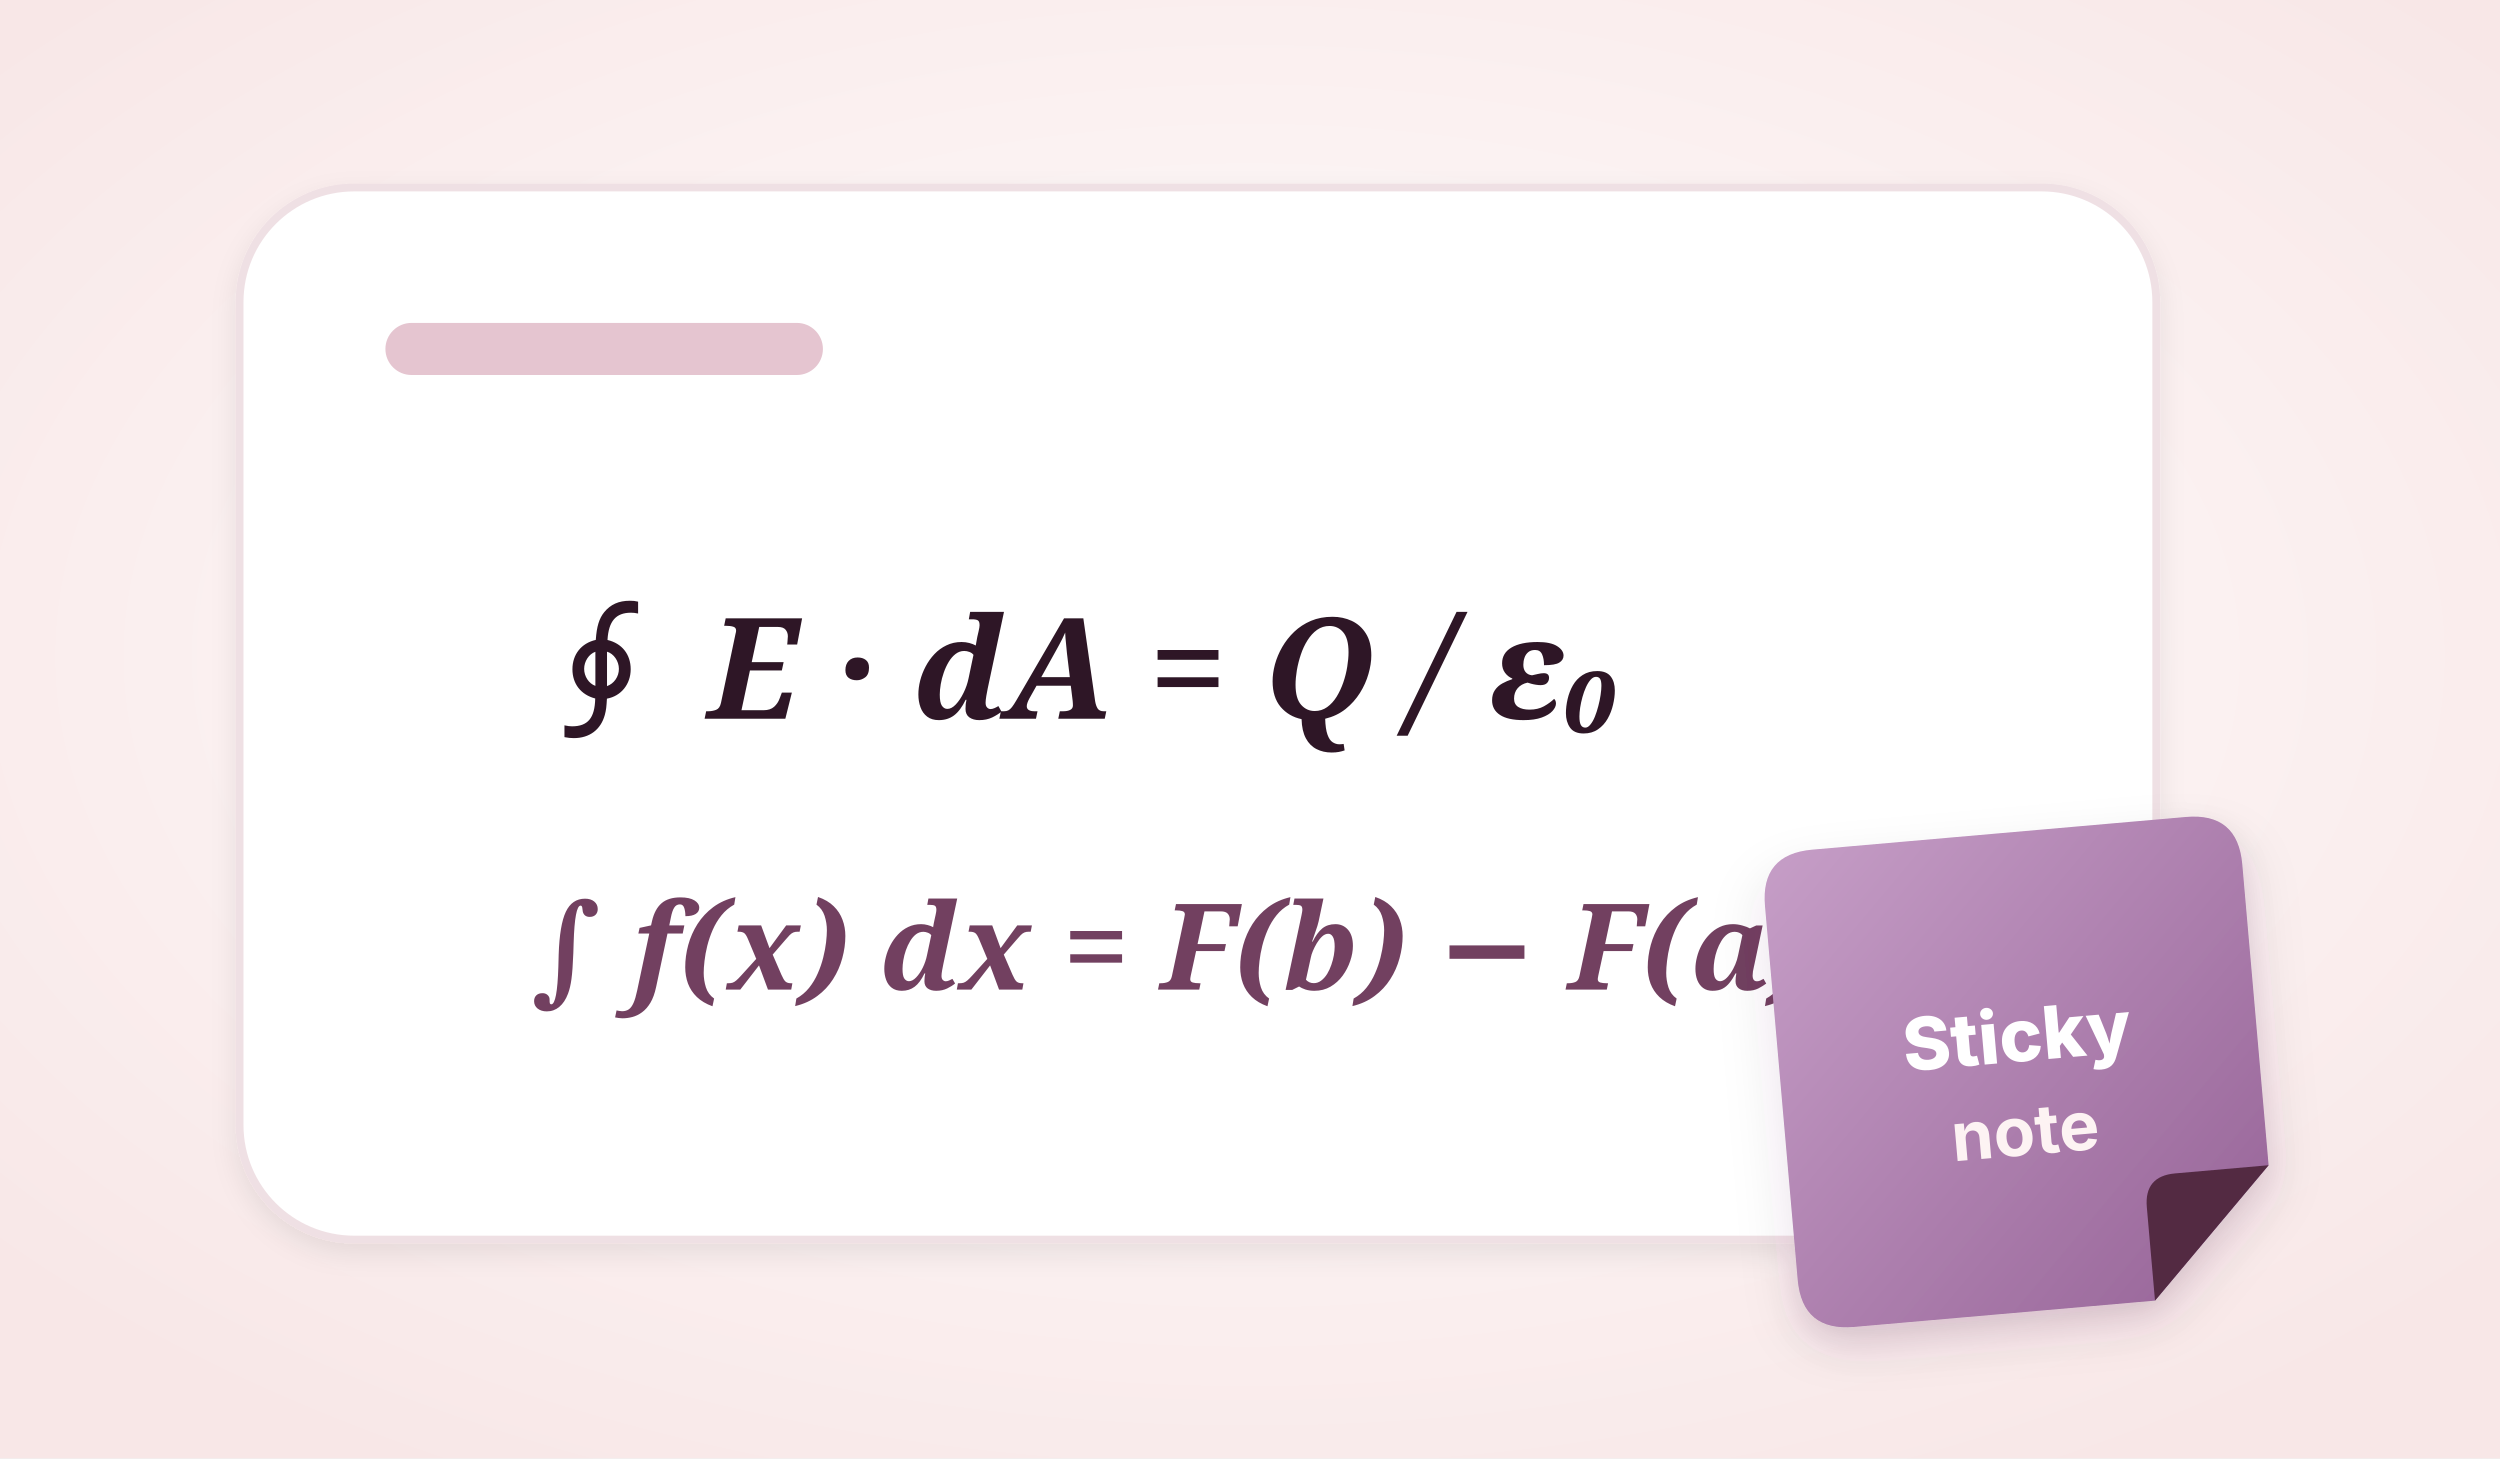
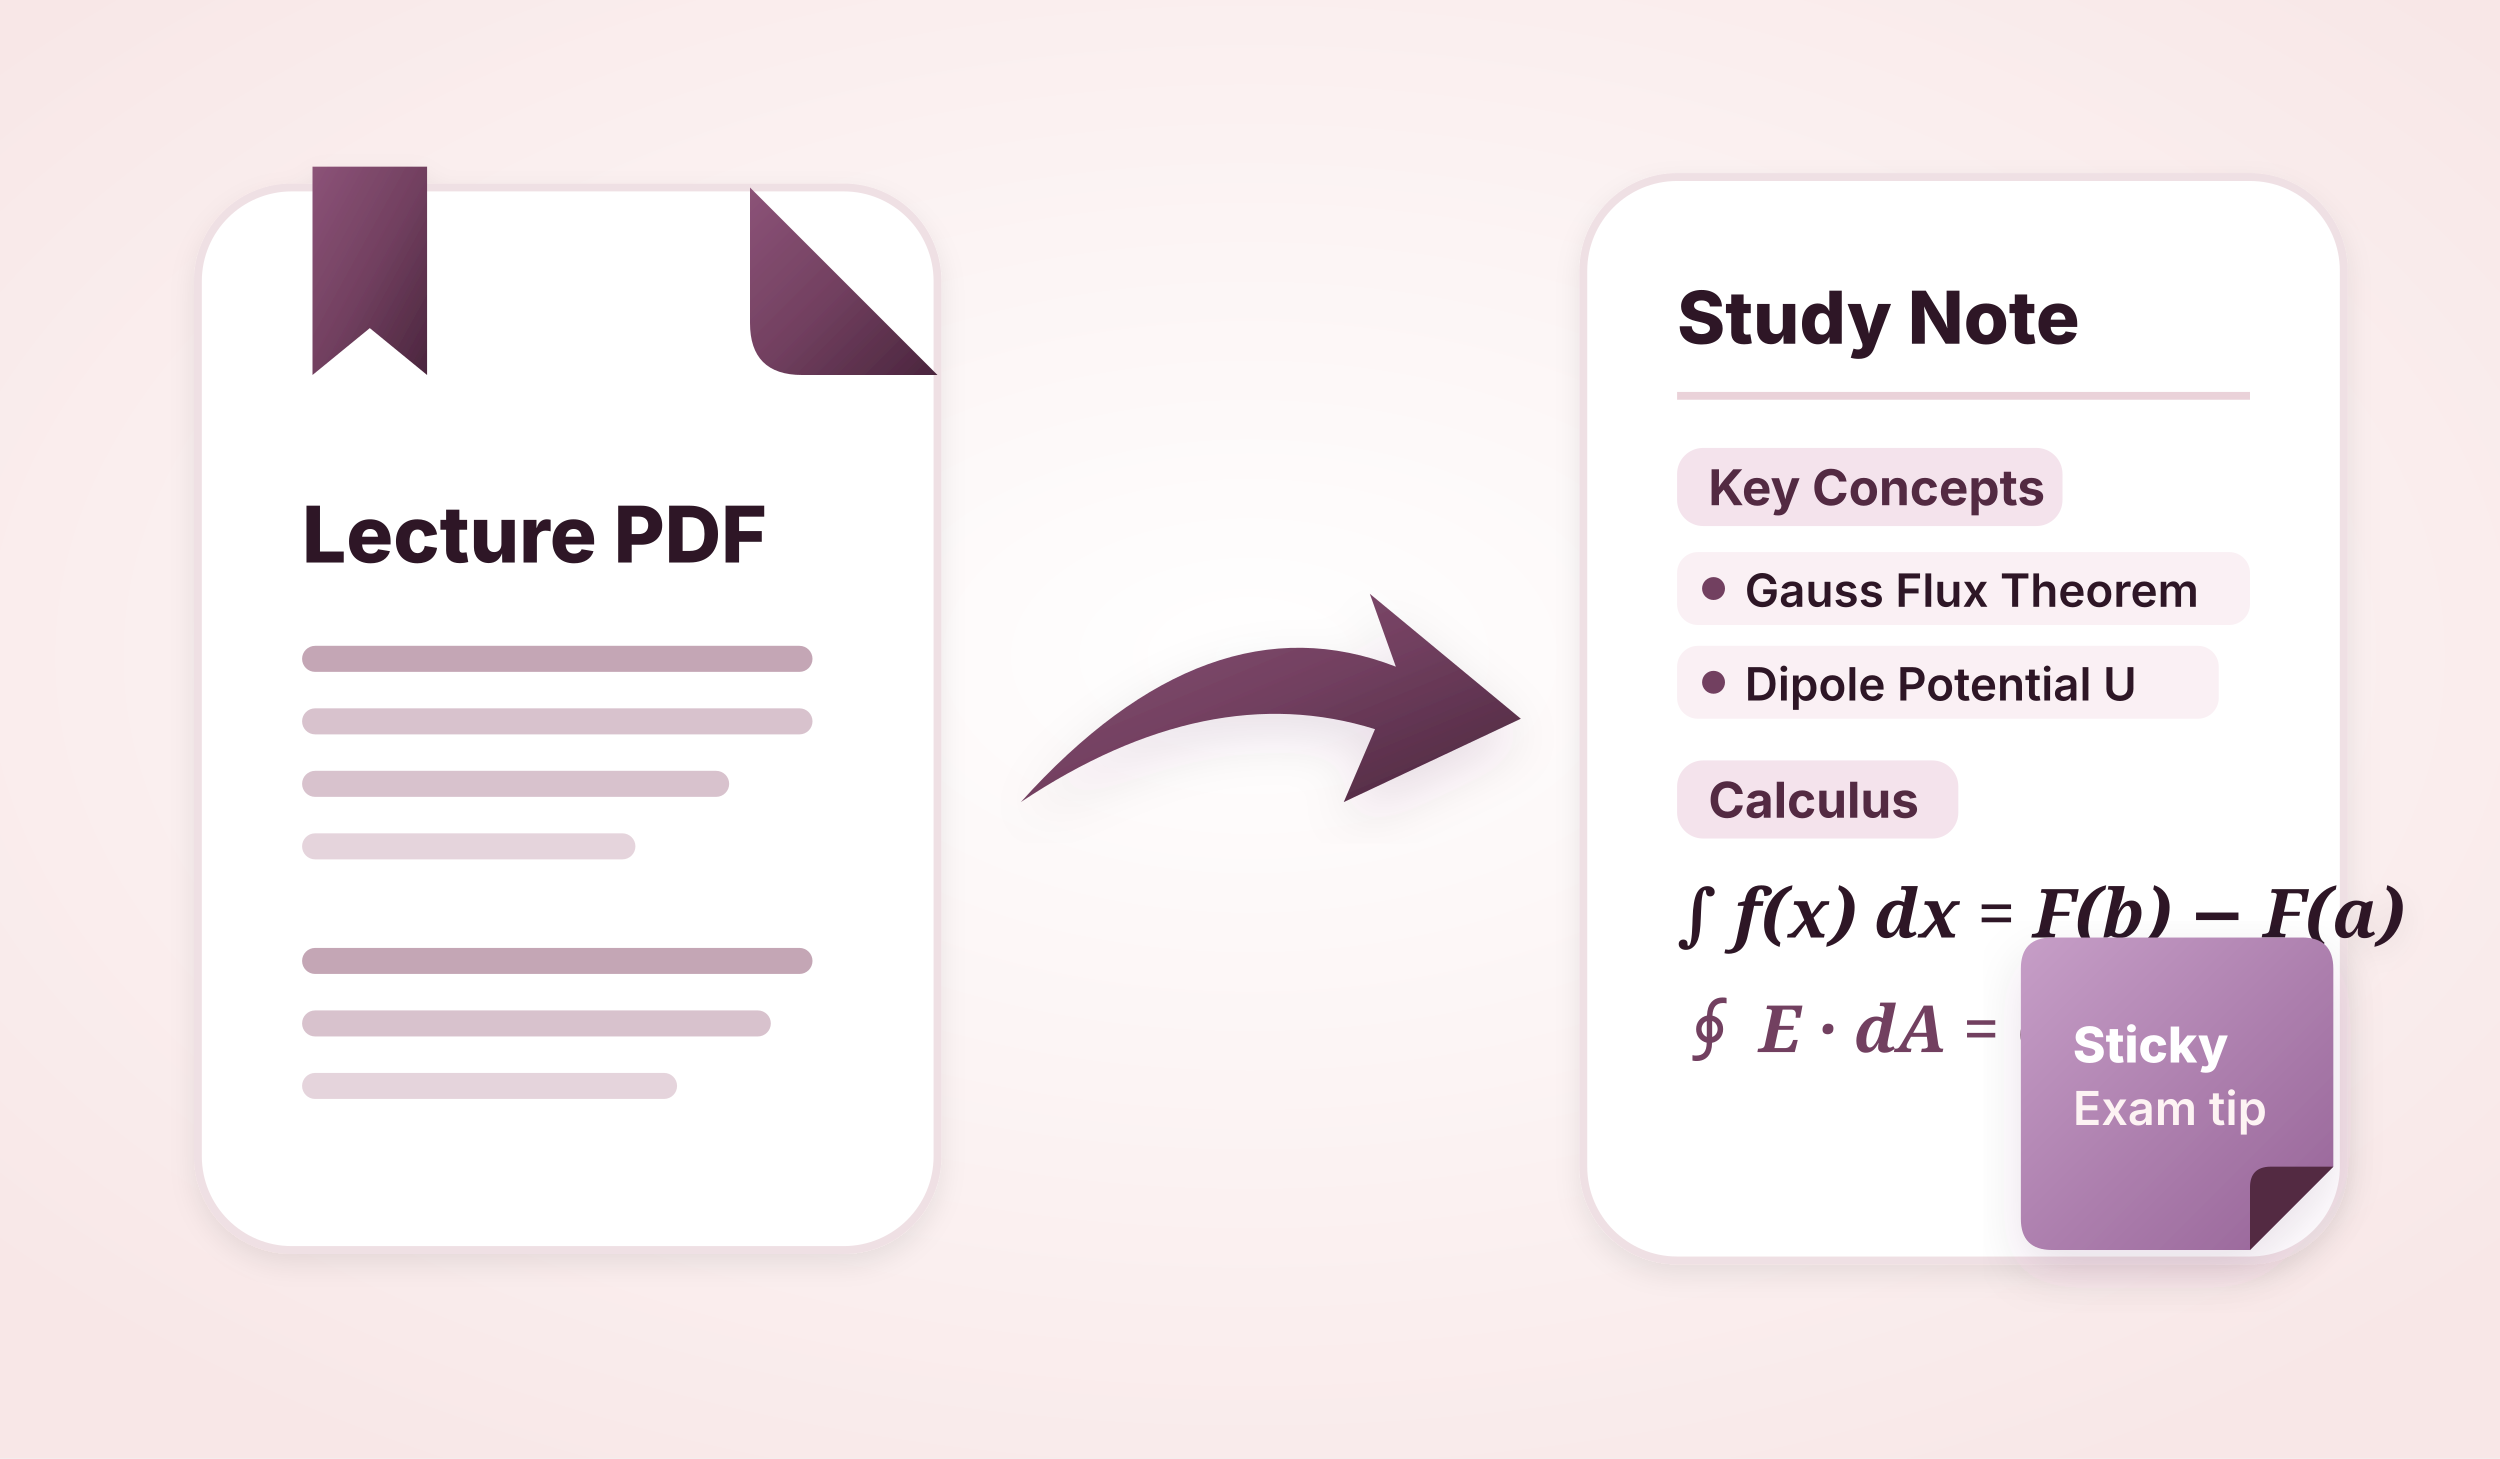
<svg xmlns="http://www.w3.org/2000/svg" viewBox="0 0 480 280" shape-rendering="geometricPrecision" text-rendering="geometricPrecision">
  <defs>
    <radialGradient id="bgGlow" cx="50%" cy="45%" r="65%">
      <stop offset="0%" stop-color="#FFFFFF" />
      <stop offset="100%" stop-color="#F8E7E7" />
    </radialGradient>
    <linearGradient id="plumGrad" x1="0%" y1="0%" x2="100%" y2="100%">
      <stop offset="0%" stop-color="#8C5378" />
      <stop offset="50%" stop-color="#724060" />
      <stop offset="100%" stop-color="#4A253D" />
    </linearGradient>
    <linearGradient id="darkPlumGrad" x1="0%" y1="0%" x2="100%" y2="100%">
      <stop offset="0%" stop-color="#4A253D" />
      <stop offset="100%" stop-color="#2D1826" />
    </linearGradient>
    <linearGradient id="berryGrad" x1="0%" y1="0%" x2="100%" y2="100%">
      <stop offset="0%" stop-color="#C69EC7" />
      <stop offset="100%" stop-color="#966397" />
    </linearGradient>
    <linearGradient id="blushCard" x1="0%" y1="0%" x2="0%" y2="100%">
      <stop offset="0%" stop-color="#FFFFFF" />
      <stop offset="100%" stop-color="#FDF3F3" />
    </linearGradient>
    <filter id="shadow3d" x="-15%" y="-15%" width="135%" height="140%">
      <feDropShadow dx="0" dy="8" stdDeviation="8" flood-color="#522943" flood-opacity="0.16" />
      <feDropShadow dx="0" dy="2" stdDeviation="2.5" flood-color="#2D1826" flood-opacity="0.08" />
    </filter>
    <filter id="softShadow" x="-12%" y="-12%" width="128%" height="132%">
      <feDropShadow dx="0" dy="4" stdDeviation="5" flood-color="#522943" flood-opacity="0.12" />
    </filter>
  </defs>
  <rect width="480" height="280" fill="url(#bgGlow)" />
-   <g filter="url(#shadow3d)" transform="translate(46, 36)">
-     <rect width="368" height="202" rx="22" fill="#FFFFFF" stroke="#EFE0E4" stroke-width="1.5" />
-     <rect x="28" y="26" width="84" height="10" rx="5" fill="#E5C5D0" />
-     <text x="56" y="102" font-family="Georgia, serif" font-size="27" font-style="italic" font-weight="700" fill="#2D1826">∮ E · dA = Q / ε₀</text>
-     <text x="56" y="154" font-family="Georgia, serif" font-size="23" font-style="italic" font-weight="700" fill="#724060">∫ f(x) dx = F(b) − F(a)</text>
-     <g filter="url(#softShadow)" transform="translate(292, 128) rotate(-5)">
-       <path d="M 0 10 Q 0 0 10 0 L 82 0 Q 92 0 92 10 L 92 68 L 68 92 L 10 92 Q 0 92 0 82 Z" fill="url(#berryGrad)" />
-       <path d="M 68 92 L 92 68 L 74 68 Q 68 68 68 74 Z" fill="#522943" />
-       <text x="46" y="44" text-anchor="middle" font-family="Inter, system-ui, sans-serif" font-size="14" font-weight="800" fill="#FFFFFF">Sticky</text>
-       <text x="46" y="62" text-anchor="middle" font-family="Inter, system-ui, sans-serif" font-size="13" font-weight="700" fill="#FDF3F3">note</text>
+   <g filter="url(#shadow3d)" transform="translate(38, 36)">
+     <rect width="142" height="204" rx="18" fill="#FFFFFF" stroke="#EFE0E4" stroke-width="1.5" />
+     <path d="M 22 -4 L 44 -4 L 44 36 L 33 27 L 22 36 Z" fill="url(#plumGrad)" />
+     <path d="M 106 0 L 142 36 L 116 36 Q 106 36 106 26 Z" fill="url(#plumGrad)" />
+     <text x="20" y="72" font-family="Inter, system-ui, sans-serif" font-size="15" font-weight="800" fill="#2D1826">Lecture PDF</text>
+     <rect x="20" y="88" width="98" height="5" rx="2.5" fill="#C4A6B5" />
+     <rect x="20" y="100" width="98" height="5" rx="2.5" fill="#D8C2CD" />
+     <rect x="20" y="112" width="82" height="5" rx="2.5" fill="#D8C2CD" />
+     <rect x="20" y="124" width="64" height="5" rx="2.5" fill="#E5D4DC" />
+     <rect x="20" y="146" width="98" height="5" rx="2.5" fill="#C4A6B5" />
+     <rect x="20" y="158" width="90" height="5" rx="2.5" fill="#D8C2CD" />
+     <rect x="20" y="170" width="72" height="5" rx="2.5" fill="#E5D4DC" />
+   </g>
+   <g filter="url(#softShadow)">
+     <path d="M 196 154 Q 232 114 268 128 L 263 114 L 292 138 L 258 154 L 264 140 Q 232 130 196 154 Z" fill="url(#plumGrad)" />
+   </g>
+   <g filter="url(#shadow3d)" transform="translate(304, 34)">
+     <rect width="146" height="208" rx="18" fill="#FFFFFF" stroke="#EFE0E4" stroke-width="1.5" />
+     <text x="18" y="32" font-family="Inter, system-ui, sans-serif" font-size="14" font-weight="800" fill="#2D1826">Study Note</text>
+     <line x1="18" y1="42" x2="128" y2="42" stroke="#EAD2D9" stroke-width="1.5" />
+     <rect x="18" y="52" width="74" height="15" rx="5" fill="#F4E3EC" />
+     <text x="24" y="63" font-family="Inter, system-ui, sans-serif" font-size="9.5" font-weight="700" fill="#522943">Key Concepts</text>
+     <rect x="18" y="72" width="110" height="14" rx="4" fill="#FAF0F4" />
+     <circle cx="25" cy="79" r="2.2" fill="#724060" />
+     <text x="31" y="82.5" font-family="Inter, system-ui, sans-serif" font-size="8.8" font-weight="600" fill="#2D1826">Gauss Flux Theorem</text>
+     <rect x="18" y="90" width="104" height="14" rx="4" fill="#FAF0F4" />
+     <circle cx="25" cy="97" r="2.2" fill="#724060" />
+     <text x="31" y="100.5" font-family="Inter, system-ui, sans-serif" font-size="8.8" font-weight="600" fill="#2D1826">Dipole Potential U</text>
+     <rect x="18" y="112" width="54" height="15" rx="5" fill="#F4E3EC" />
+     <text x="24" y="123" font-family="Inter, system-ui, sans-serif" font-size="9.5" font-weight="700" fill="#522943">Calculus</text>
+     <text x="18" y="146" font-family="Georgia, serif" font-size="13" font-style="italic" font-weight="700" fill="#2D1826">∫ f(x) dx = F(b) − F(a)</text>
+     <text x="18" y="168" font-family="Georgia, serif" font-size="12.5" font-style="italic" font-weight="700" fill="#724060">∮ E · dA = Q / ε₀</text>
+     <g filter="url(#softShadow)" transform="translate(84, 146)">
+       <path d="M 0 6 Q 0 0 6 0 L 54 0 Q 60 0 60 6 L 60 44 L 44 60 L 6 60 Q 0 60 0 54 Z" fill="url(#berryGrad)" />
+       <path d="M 44 60 L 60 44 L 48 44 Q 44 44 44 48 Z" fill="#522943" />
+       <text x="10" y="24" font-family="Inter, system-ui, sans-serif" font-size="9.5" font-weight="800" fill="#FFFFFF">Sticky</text>
+       <text x="10" y="36" font-family="Inter, system-ui, sans-serif" font-size="9" font-weight="600" fill="#FDF3F3">Exam tip</text>
    </g>
  </g>
</svg>
